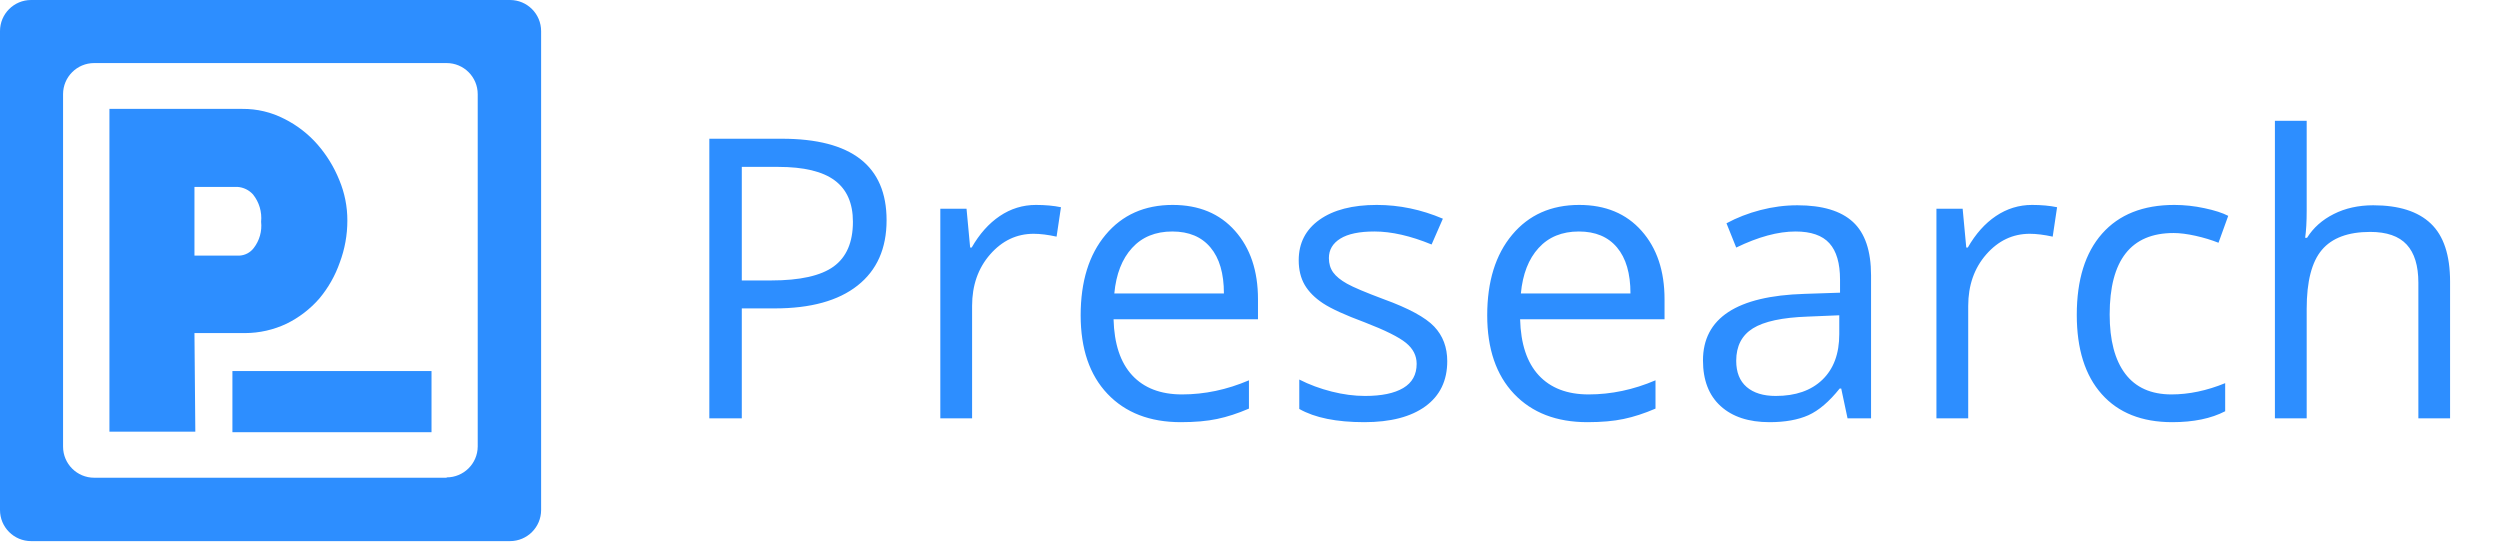
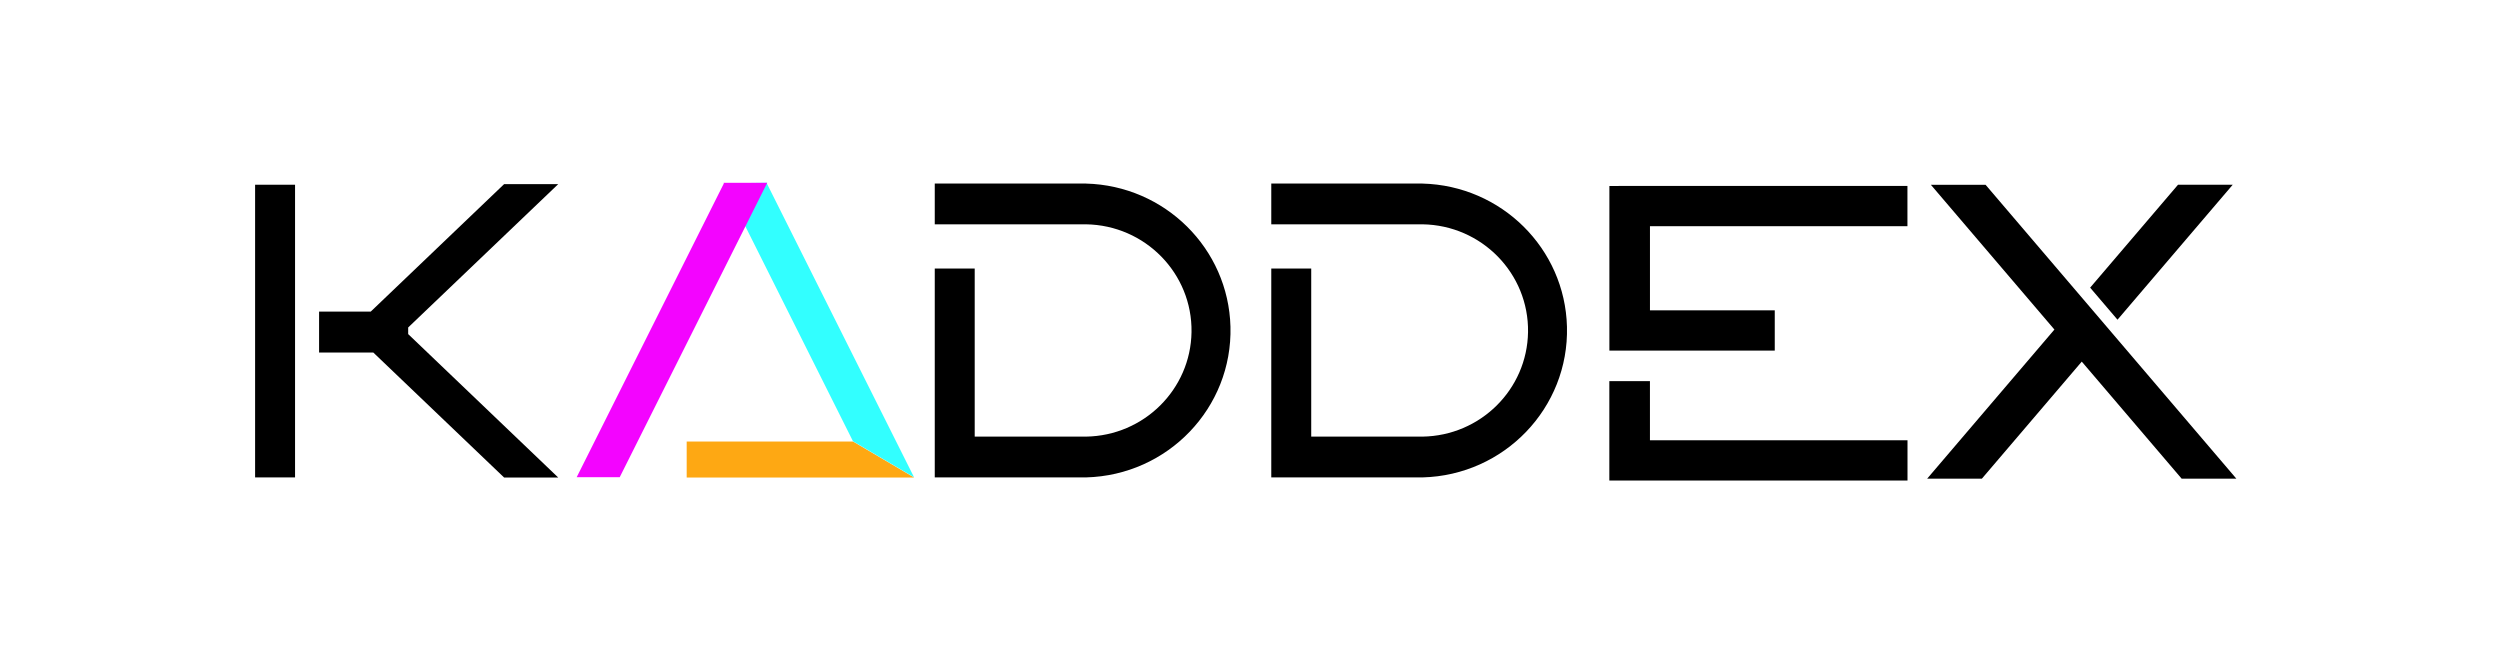
- <svg xmlns="http://www.w3.org/2000/svg" id="preseaerch-logo" width="561.742" height="121.585" viewBox="0 0 561.742 121.585">
-   <text id="Presearch" transform="translate(150.743 94)" fill="#2d8eff" font-size="88" font-family="OpenSans-Regular, Open Sans">
-     <tspan x="0" y="0">Presearch</tspan>
-   </text>
-   <g id="Group_9116" data-name="Group 9116" transform="translate(0 0)">
-     <path id="Path_472476" data-name="Path 472476" d="M25.476,56.712H36.824A21.924,21.924,0,0,0,46.2,54.589a23.468,23.468,0,0,0,7.3-5.6,25.9,25.9,0,0,0,4.632-8.144,26.787,26.787,0,0,0,1.7-9.418,23.391,23.391,0,0,0-1.814-9.109,28.216,28.216,0,0,0-4.9-7.99,24.433,24.433,0,0,0-7.45-5.751,20.148,20.148,0,0,0-9.418-2.239H6.37V78.867h19.3Zm0-32.847h9.65a5.172,5.172,0,0,1,3.512,1.7A8.492,8.492,0,0,1,40.453,31.7a8.183,8.183,0,0,1-1.66,5.906,4.323,4.323,0,0,1-3.242,1.7H25.476Z" transform="translate(18.218 18.131)" fill="#2d8eff" />
-     <path id="Path_472477" data-name="Path 472477" d="M0,6.986V114.6a6.986,6.986,0,0,0,6.986,6.986H114.6a6.986,6.986,0,0,0,6.986-6.986V6.986A6.986,6.986,0,0,0,114.6,0H6.986A6.986,6.986,0,0,0,0,6.986ZM100.356,107.343h-79.2a6.986,6.986,0,0,1-6.986-6.986v-79.2a6.986,6.986,0,0,1,6.986-6.986h79.2a6.986,6.986,0,0,1,6.986,6.986v79.2a6.986,6.986,0,0,1-6.986,6.909Z" fill="#2d8eff" />
-     <rect id="Rectangle_847" data-name="Rectangle 847" width="44.736" height="13.741" transform="translate(52.224 83.373)" fill="#2d8eff" />
-   </g>
+ <svg xmlns="http://www.w3.org/2000/svg" width="196" height="52" viewBox="0 0 196 52" fill="none">
+   <path d="M20 14.483H23.132V37.429H20V14.483Z" fill="black" />
+   <path d="M43.763 14.437H39.521L29.067 24.428H25.016V27.638H29.267L39.521 37.437H43.763L32.001 26.193V25.674L43.763 14.437Z" fill="black" />
+   <path d="M85.141 14.389H73.285V17.586H85.141C89.782 17.656 93.486 21.439 93.415 26.036C93.346 30.532 89.682 34.162 85.141 34.231H76.417V21.051H73.285V37.429H85.141C91.564 37.263 96.635 31.972 96.468 25.611C96.307 19.483 91.33 14.552 85.141 14.392V14.389Z" fill="black" />
+   <path d="M111.524 14.389H99.668V17.586H111.524C116.165 17.656 119.868 21.439 119.798 26.036C119.729 30.532 116.064 34.162 111.524 34.231H102.8V21.051H99.668V37.429H111.524C117.946 37.263 123.017 31.972 122.85 25.611C122.69 19.482 117.713 14.552 111.524 14.392V14.389Z" fill="black" />
+   <path d="M126.898 14.58H126.176V27.487H139.141V24.332H129.357V17.735H149.543V14.579H126.896L126.898 14.58Z" fill="black" />
+   <path d="M129.355 29.881H126.172V37.673H149.548V34.517H129.356L129.355 29.881Z" fill="black" />
+   <path d="M155.668 14.486H151.379L161.066 25.837L151.09 37.527H155.379L163.21 28.35L171.041 37.527H175.33L155.668 14.486Z" fill="black" />
+   <path d="M175.044 14.485H170.755L163.867 22.552L166.012 25.065L175.044 14.485Z" fill="black" />
+   <path d="M66.88 34.616H53.836V37.437H71.667" fill="#FEA813" />
+   <path d="M56.75 14.375L60.148 14.327L60.121 14.382L71.663 37.418L66.876 34.597L58.436 17.744L56.75 14.375Z" fill="#32FFFF" />
+   <path d="M60.123 14.385L60.151 14.33H56.729L56.752 14.378L45.211 37.414H48.585L58.439 17.748L60.123 14.385Z" fill="#F304FF" />
</svg>
